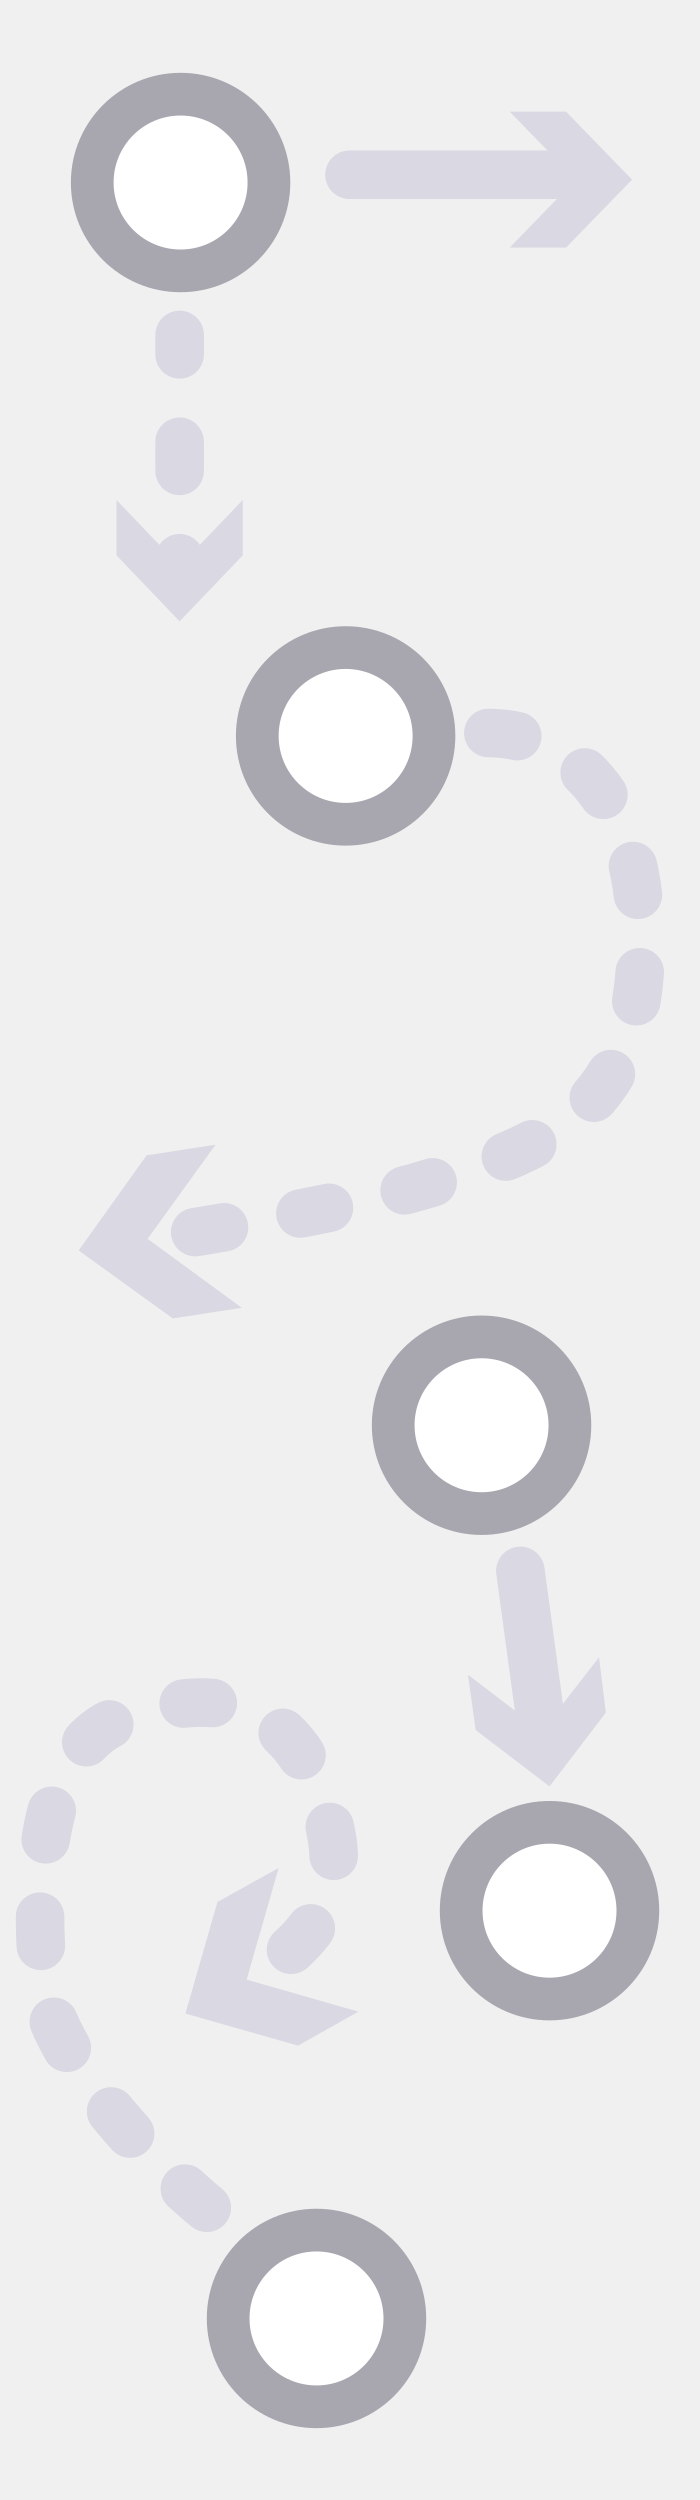
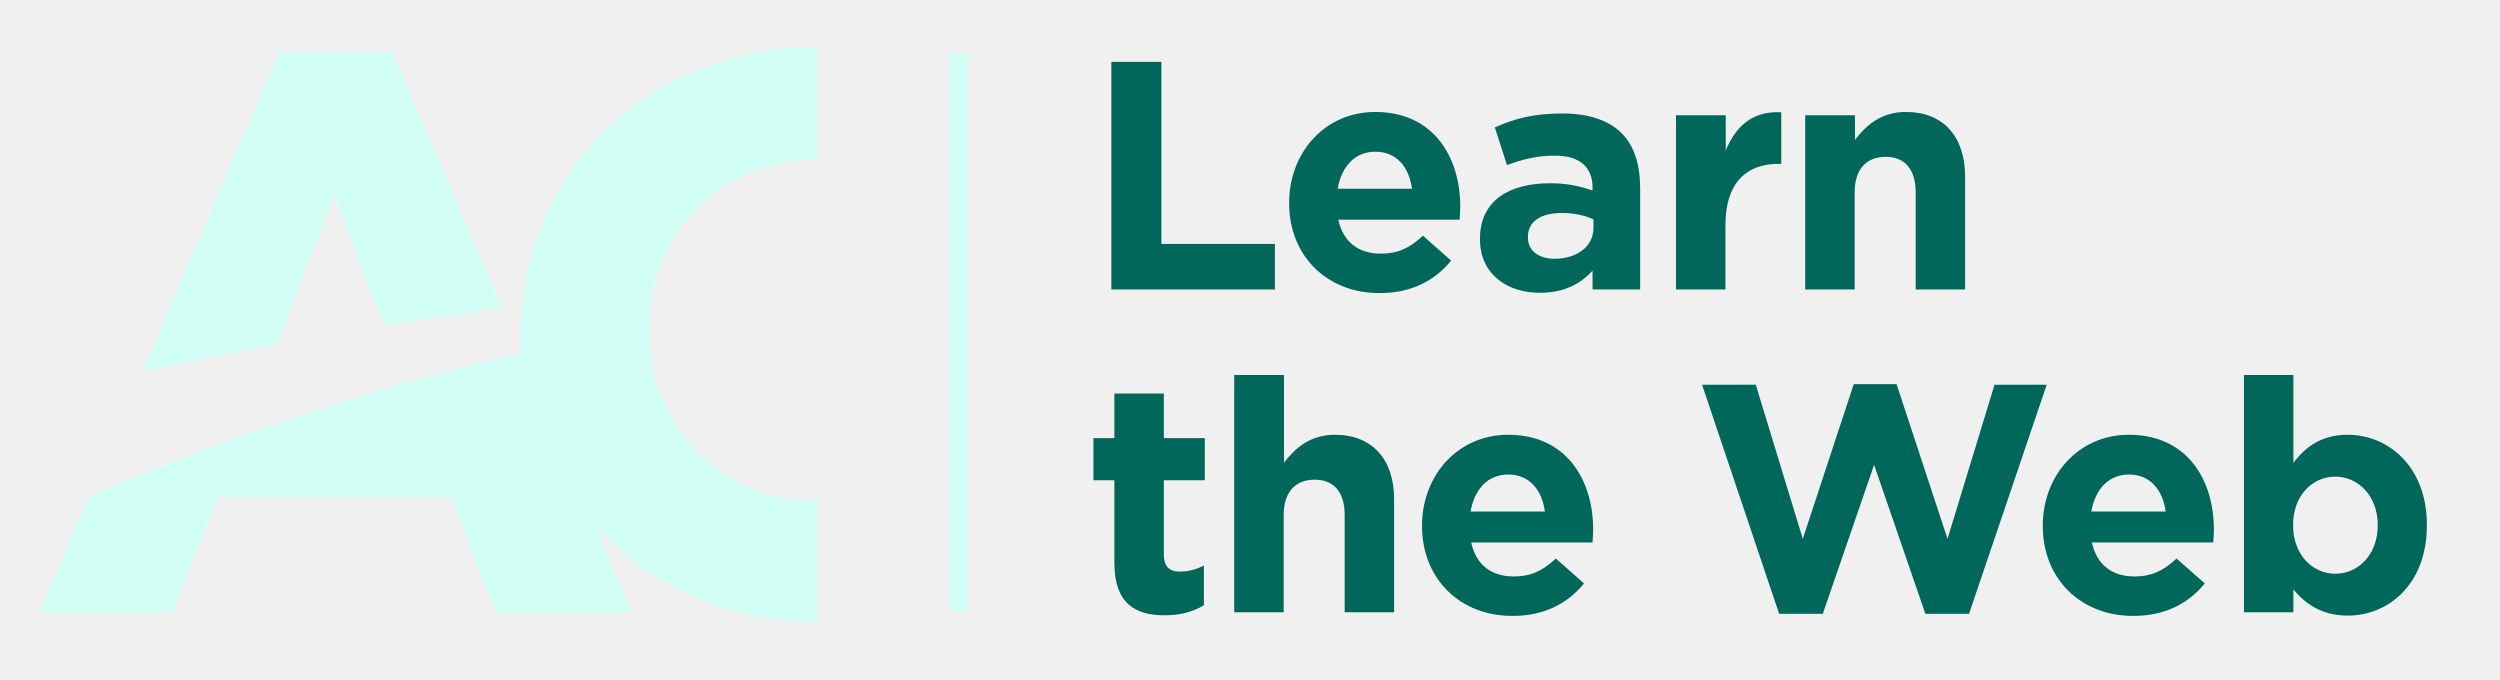
- <svg xmlns="http://www.w3.org/2000/svg" width="72" height="257.5" viewBox="0 0 72 257.5">
-   <style type="text/css">.st0{fill:#A8A6AF;} .st1{fill:#FFFFFF;} .st2{fill:none;stroke:#D9D8E3;stroke-width:5;stroke-linecap:round;stroke-linejoin:round;} .st3{fill:#D9D8E3;} .st4{fill:none;stroke:#D9D8E3;stroke-width:5;stroke-linecap:round;stroke-linejoin:round;stroke-dasharray:3,9;} .st5{fill:none;stroke:#D9D8E3;stroke-width:5;stroke-linecap:round;stroke-linejoin:round;stroke-dasharray:3,8;}</style>
-   <circle class="st0" cx="18.6" cy="18.8" r="11.3" />
-   <circle class="st1" cx="18.6" cy="18.8" r="6.9" />
-   <circle class="st0" cx="32.6" cy="238.8" r="11.3" />
-   <circle class="st1" cx="32.6" cy="238.8" r="6.9" />
-   <circle class="st0" cx="35.6" cy="75.8" r="11.3" />
-   <circle class="st1" cx="35.6" cy="75.8" r="6.9" />
-   <path class="st2" d="M36 18h25" />
-   <path class="st3" d="M52.5 25.5l6.8-7-6.8-7h5.8l6.8 7-6.8 7z" />
-   <circle class="st0" cx="56.6" cy="196.8" r="11.3" />
-   <circle class="st1" cx="56.6" cy="196.8" r="6.9" />
-   <path class="st2" d="M53.6 161.8l2.4 17.7" />
-   <path class="st3" d="M48.2 172.5l7.6 5.8 5.9-7.6.7 5.7-5.8 7.6-7.6-5.8z" />
-   <path class="st2" d="M18.5 34.5v2" />
-   <path class="st4" d="M18.5 45.5v8" />
-   <path class="st2" d="M18.5 57.5v2" />
-   <path class="st3" d="M12 51.5l6.5 6.8 6.5-6.8v5.7l-6.5 6.8-6.5-6.8z" />
-   <path class="st5" d="M50.3 75.5c6.3 0 15.7 4.4 15.7 21.6s-9.4 20.9-21.5 24.7c-7.6 2.4-22.6 4.9-30.8 6.1" />
-   <path class="st3" d="M22.2 117.9l-7 9.7 9.7 7.1-7.1 1.1-9.7-7 7-9.8z" />
-   <path class="st5" d="M21.3 227.4s-13.3-10.8-16.6-21.4c0 0-3.7-24.7 7.7-28.9 11.3-4.3 19.3-.7 21.7 11.7 1.7 8.7-4.7 13.1-9.8 15.9" />
-   <path class="st3" d="M28.7 192.4l-3.3 11.5 11.5 3.3-6.2 3.5-11.6-3.3 3.3-11.5z" />
-   <circle class="st0" cx="49.6" cy="146.8" r="11.3" />
-   <circle class="st1" cx="49.6" cy="146.8" r="6.9" />
+ <svg xmlns="http://www.w3.org/2000/svg" width="824" height="224" viewBox="0 0 824 224">
+   <path fill="#D1FFF5" d="M213.9 108.4v.5c0 30.7 22.9 56.3 55.5 56.3V205c-30.3 0-56.1-12.5-73.6-32.3l12.5 29.2h-44.9l-14.7-38H71.6l-14.7 38H13l16.3-38.1c42.7-19 90.6-35.1 142.4-47.4-.1-1.9-.2-3.7-.2-5.6v-.5c0-52.1 41.1-94.8 97.9-94.8v37.2c-32.7-.1-55.5 24.9-55.5 55.7zm-48.5-6.7c-12.1 1.6-25.2 3.5-38.7 5.7l-16.6-43-19 49.1c-14.7 2.7-29.6 5.7-44.1 8.9L92 17.2h37.4l36 84.5zm147.5-84.2h6.2v183.9h-6.2z" />
+   <path d="M366.3 20.4h16.5v60h37.4v15h-53.9v-75zM424.9 67v-.2c0-16.4 11.7-29.9 28.4-29.9 19.2 0 28 14.9 28 31.2 0 1.3-.1 2.8-.2 4.3h-40c1.6 7.4 6.7 11.2 14 11.2 5.5 0 9.4-1.7 13.9-5.9l9.3 8.2c-5.4 6.6-13.1 10.7-23.5 10.7-17.1.1-29.9-12-29.9-29.6zm40.5-4.8c-1-7.3-5.2-12.2-12.1-12.2-6.7 0-11.1 4.8-12.4 12.2h24.5zm22.4 16.7v-.2c0-12.5 9.5-18.3 23.1-18.3 5.8 0 10 1 14 2.4v-1c0-6.7-4.2-10.5-12.3-10.5-6.2 0-10.6 1.2-15.9 3.1l-4-12.4c6.3-2.8 12.5-4.6 22.3-4.6 8.9 0 15.3 2.4 19.4 6.4 4.3 4.3 6.2 10.6 6.2 18.3v33.3h-15.7v-6.2c-4 4.4-9.4 7.3-17.4 7.3-10.8 0-19.7-6.2-19.7-17.6zm37.4-3.7v-2.9c-2.8-1.3-6.4-2.1-10.4-2.1-7 0-11.2 2.8-11.2 7.9v.2c0 4.4 3.6 7 8.9 7 7.5-.1 12.7-4.2 12.7-10.1zM552.5 38h16.3v11.6c3.3-7.9 8.7-13.1 18.3-12.6v17h-.9c-10.8 0-17.5 6.5-17.5 20.2v21.2h-16.3V38zm42.6 0h16.3v8.1c3.7-4.8 8.6-9.2 16.8-9.2 12.3 0 19.5 8.1 19.5 21.3v37.2h-16.3v-32c0-7.7-3.6-11.7-9.9-11.7s-10.2 4-10.2 11.7v32H595V38zM367.3 185.5v-27.2h-6.9v-13.9h6.9v-14.7h16.3v14.7h13.5v13.9h-13.5v24.5c0 3.7 1.6 5.6 5.2 5.6 3 0 5.7-.8 8-2v13.1c-3.4 2-7.4 3.3-12.9 3.3-9.9 0-16.6-4-16.6-17.3zm39.6-61.9h16.3v28.9c3.7-4.8 8.6-9.2 16.8-9.2 12.3 0 19.5 8.1 19.5 21.3v37.2h-16.3v-32c0-7.7-3.6-11.7-9.9-11.7s-10.2 4-10.2 11.7v32h-16.3v-78.2zm61.8 49.8v-.2c0-16.4 11.7-29.9 28.4-29.9 19.2 0 28 14.9 28 31.2 0 1.3-.1 2.8-.2 4.3h-40c1.6 7.4 6.7 11.2 14 11.2 5.5 0 9.4-1.7 13.9-5.9l9.3 8.2c-5.4 6.6-13.1 10.7-23.5 10.7-17.1.1-29.9-12-29.9-29.6zm40.5-4.8c-1-7.3-5.2-12.2-12.1-12.2-6.7 0-11.1 4.8-12.4 12.2h24.5zm51.8-41.8h17.7l15.5 50.8 16.8-51h14.1l16.8 51 15.5-50.8h17.2L649 202.3h-14.4l-16.9-49.1-16.9 49.1h-14.4L561 126.8zm112.3 46.6v-.2c0-16.4 11.7-29.9 28.4-29.9 19.2 0 28 14.9 28 31.2 0 1.3-.1 2.8-.2 4.3h-40c1.6 7.4 6.7 11.2 14 11.2 5.5 0 9.4-1.7 13.9-5.9l9.3 8.2c-5.4 6.6-13.1 10.7-23.5 10.7-17.1.1-29.9-12-29.9-29.6zm40.5-4.8c-1-7.3-5.2-12.2-12.1-12.2-6.7 0-11.1 4.8-12.4 12.2h24.5zm42.1 25.7v7.5h-16.3v-78.2h16.3v29c4-5.4 9.4-9.3 17.9-9.3 13.4 0 26.1 10.5 26.1 29.7v.2c0 19.2-12.5 29.7-26.1 29.7-8.7 0-14-4-17.9-8.6zm27.8-21.1v-.2c0-9.5-6.4-15.9-14-15.9s-13.9 6.3-13.9 15.9v.2c0 9.5 6.3 15.9 13.9 15.9s14-6.3 14-15.9z" fill="#00675A" />
</svg>
